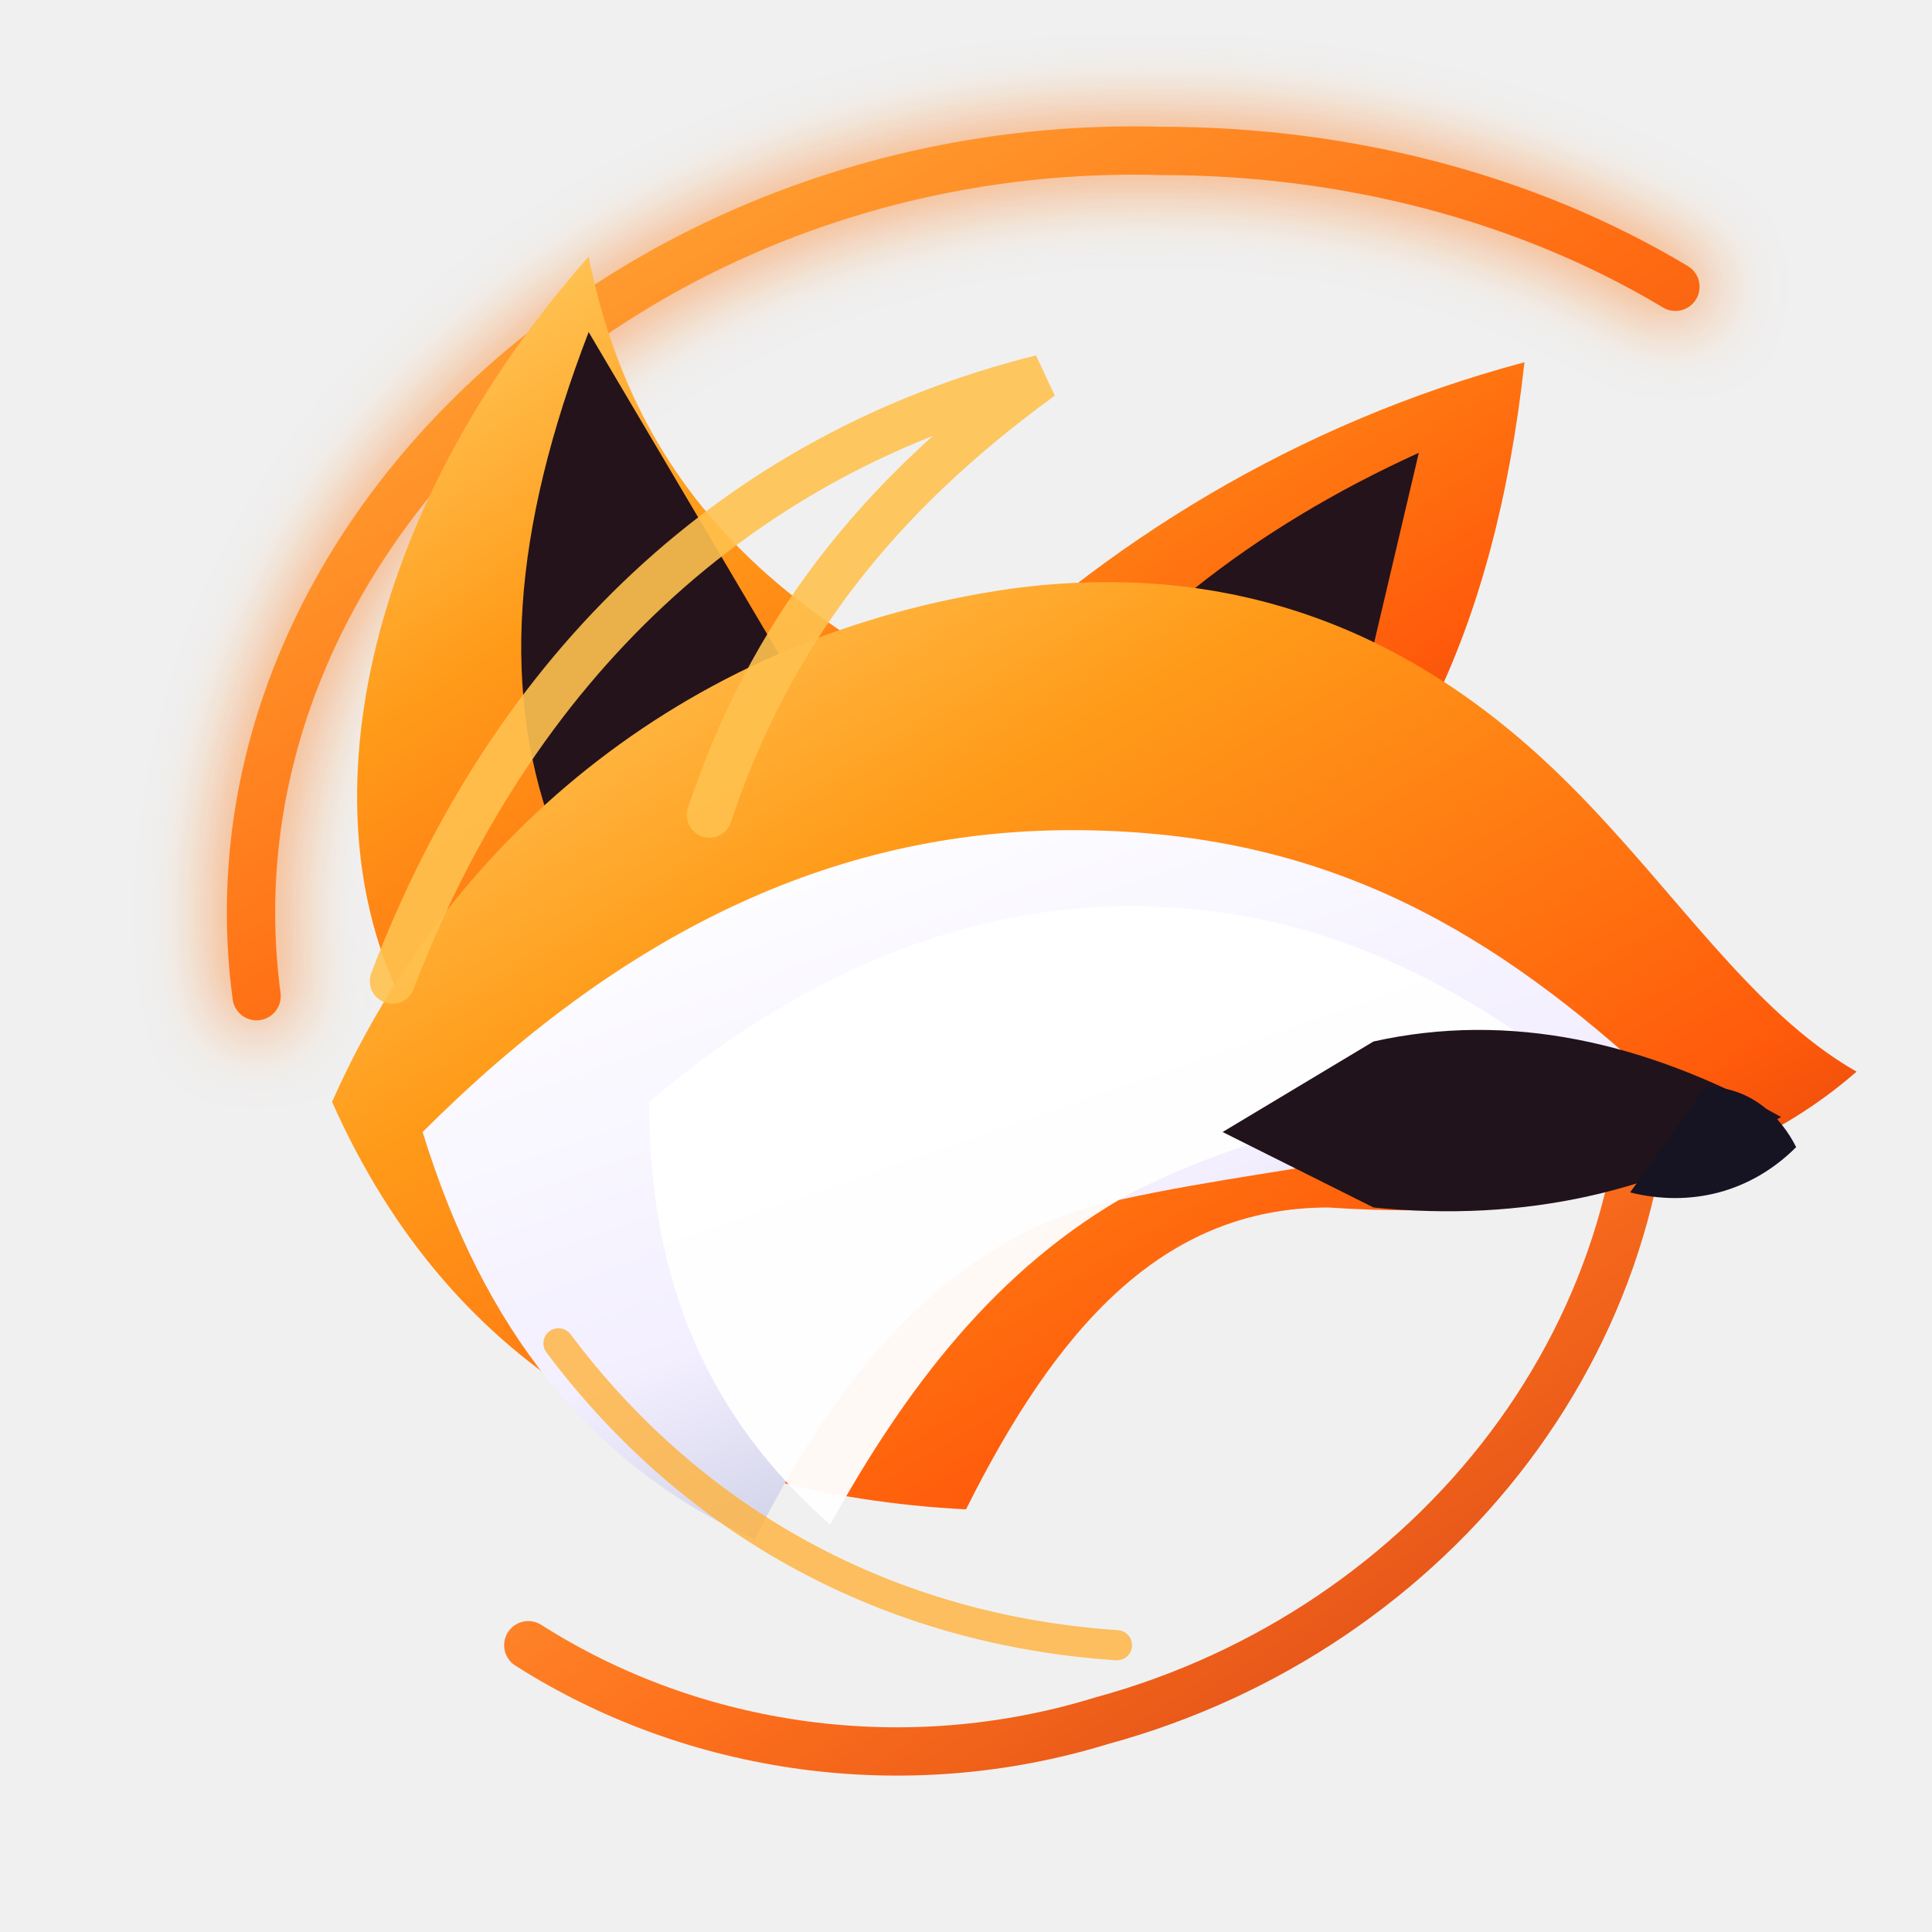
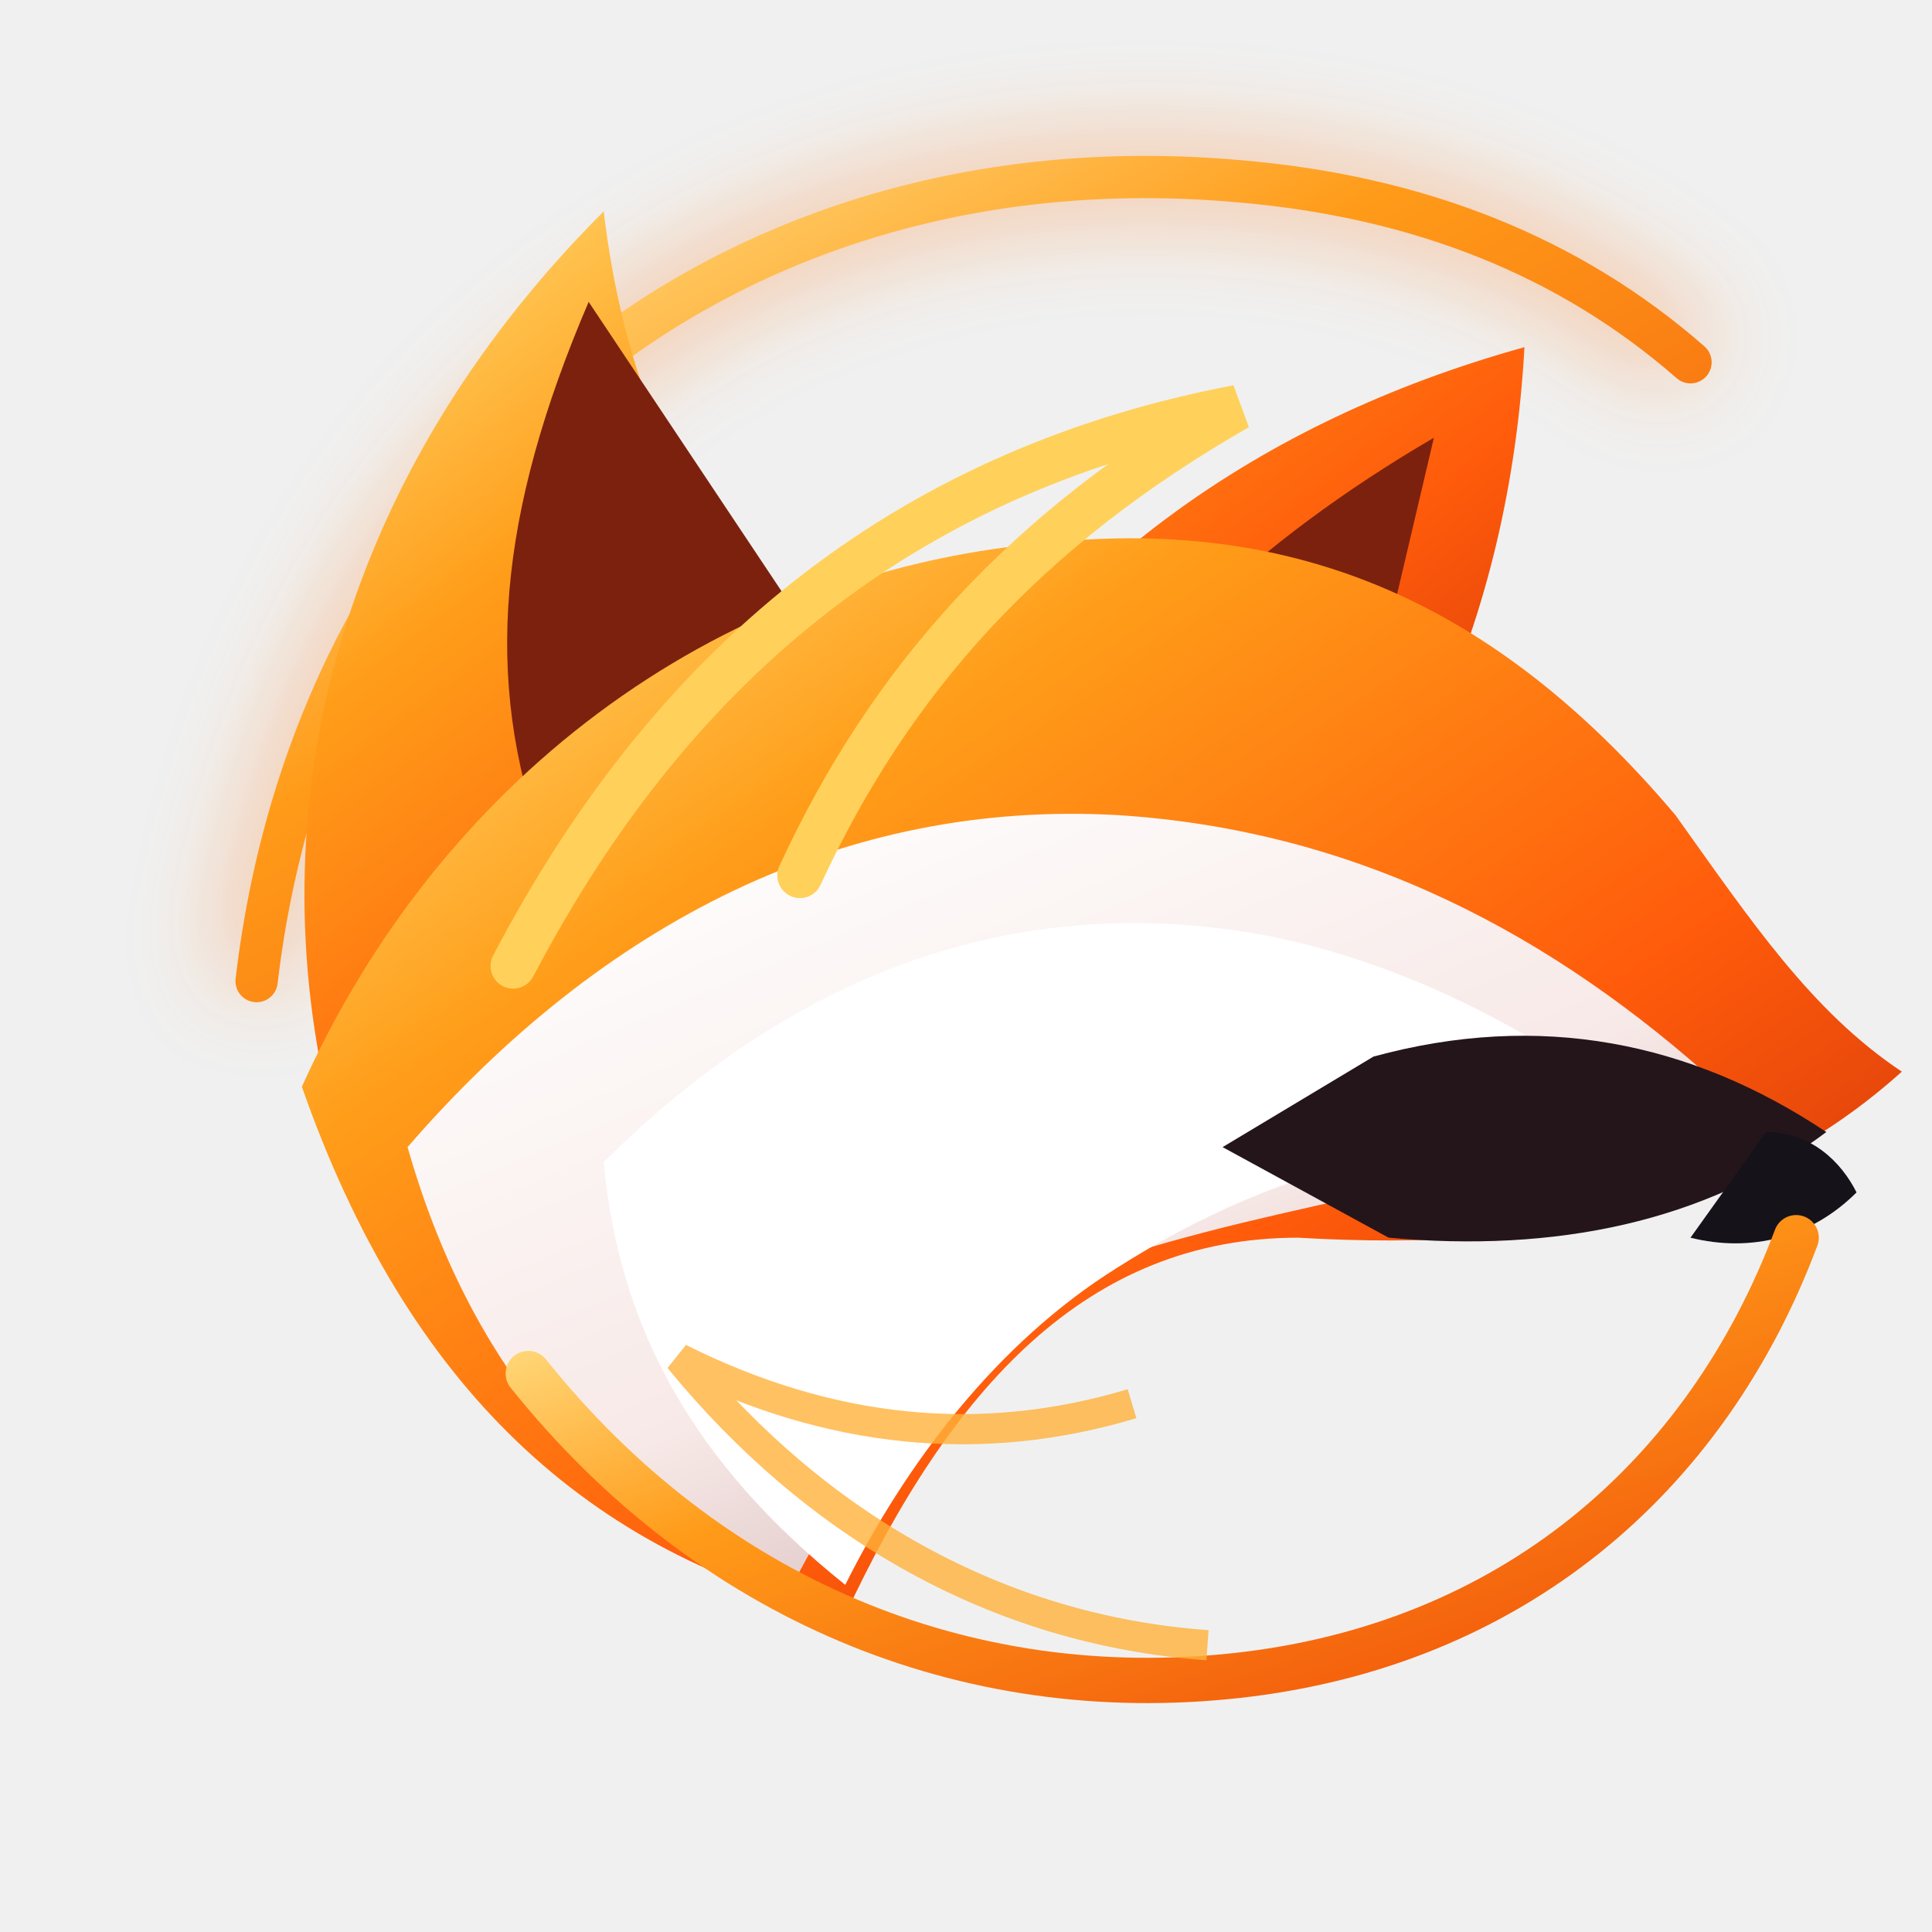
<svg xmlns="http://www.w3.org/2000/svg" viewBox="0 0 128 128">
  <defs>
-     <linearGradient id="orange" x1="0" y1="0" x2="1" y2="1">
-       <stop stop-color="#ffd36b" />
-       <stop offset=".32" stop-color="#ff9b19" />
-       <stop offset=".72" stop-color="#ff5a0b" />
-       <stop offset="1" stop-color="#b92d12" />
+     <linearGradient id="fur" x1="0" y1="0" x2="1" y2="1">
+       <stop stop-color="#ffe17a" />
+       <stop offset=".28" stop-color="#ff9d19" />
+       <stop offset=".62" stop-color="#ff5b0b" />
+       <stop offset="1" stop-color="#bd260b" />
    </linearGradient>
-     <linearGradient id="white" x1=".2" y1="0" x2=".8" y2="1">
+     <linearGradient id="light" x1=".15" y1="0" x2=".85" y2="1">
      <stop stop-color="#fff" />
-       <stop offset=".55" stop-color="#f3efff" />
-       <stop offset="1" stop-color="#aeb5d1" />
+       <stop offset=".55" stop-color="#f7e9e7" />
+       <stop offset="1" stop-color="#c6a6a8" />
    </linearGradient>
-     <linearGradient id="glow" x1="0" y1="0" x2="1" y2="1">
-       <stop stop-color="#ffb53e" />
-       <stop offset=".55" stop-color="#ff6b12" />
-       <stop offset="1" stop-color="#d43a0d" />
+     <linearGradient id="gold" x1="0" y1="0" x2="1" y2="1">
+       <stop stop-color="#fff0a0" />
+       <stop offset=".4" stop-color="#ff9b19" />
+       <stop offset="1" stop-color="#f04a08" />
    </linearGradient>
-     <filter id="soft" x="-50%" y="-50%" width="200%" height="200%">
-       <feGaussianBlur stdDeviation="2.2" />
+     <filter id="glow" x="-40%" y="-40%" width="180%" height="180%">
+       <feGaussianBlur stdDeviation="3" />
    </filter>
  </defs>
-   <path d="M17 66C13 36 42 9 77 10c12 0 24 3 34 9" fill="none" stroke="#ff7917" stroke-width="5" stroke-linecap="round" opacity=".55" filter="url(#soft)" />
-   <path d="M17 66C13 36 42 9 77 10c12 0 24 3 34 9" fill="none" stroke="url(#glow)" stroke-width="3.2" stroke-linecap="round" />
-   <path d="M109 65c2 23-14 43-36 49-13 4-27 2-38-5" fill="none" stroke="url(#glow)" stroke-width="3.2" stroke-linecap="round" opacity=".95" />
-   <path d="M27 67C20 54 24 34 39 17c3 15 12 23 24 29 10-10 23-18 38-22-2 18-8 30-19 39" fill="url(#orange)" />
-   <path d="M39 22c-5 13-6 24-2 34l15-12zM94 30c-11 5-20 12-26 21l22-4z" fill="#24131a" />
-   <path d="M22 73c8-18 24-31 45-34 15-2 27 3 37 13 7 7 12 15 19 19-8 7-20 10-35 9-11 0-18 8-24 20-19-1-34-9-42-27z" fill="url(#orange)" />
-   <path d="M28 75c13-13 27-20 43-20 16 0 27 6 38 16-12 6-25 6-37 9-10 3-17 12-22 22-11-5-18-14-22-27z" fill="url(#white)" />
-   <path d="M43 73c13-11 27-15 41-12 9 2 17 7 25 14-13-3-24-1-34 4-9 5-15 13-20 22-8-7-12-16-12-28z" fill="#fff" opacity=".96" />
-   <path d="M91 69c9-2 18 0 27 5-8 5-17 7-27 6l-10-5z" fill="#21131b" />
-   <path d="M113 72c3 0 5 2 6 4-3 3-7 4-11 3z" fill="#161322" />
-   <path d="M26 65c8-21 23-35 43-40-11 8-18 17-22 29" fill="none" stroke="#ffc14e" stroke-width="3" stroke-linecap="round" opacity=".9" />
-   <path d="M37 89c9 12 22 19 37 20" fill="none" stroke="#ffb13a" stroke-width="2" stroke-linecap="round" opacity=".8" />
+   <path d="M17 65C21 31 48 9 82 12c12 1 22 5 30 12" fill="none" stroke="#ff7814" stroke-width="5" opacity=".35" filter="url(#glow)" />
+   <path d="M17 65C21 31 48 9 82 12c12 1 22 5 30 12" fill="none" stroke="url(#gold)" stroke-width="2.8" stroke-linecap="round" />
+   <path d="M22 74C17 54 22 32 40 14c2 17 10 28 22 37 8-13 21-23 39-28-1 18-8 34-21 45" fill="url(#fur)" />
+   <path d="M39 20c-6 14-7 25-3 36l17-15zM95 29C83 36 75 44 68 54l23-8z" fill="#7c210e" />
+   <path d="M20 72c9-20 27-34 49-36 18-2 31 5 42 18 5 7 9 13 15 17-10 9-23 12-40 11-14 0-23 10-30 25-17-4-29-15-36-35z" fill="url(#fur)" />
+   <path d="M27 76c13-15 29-23 47-22 16 1 29 8 40 18-13 6-26 7-39 11-11 4-18 13-23 23-13-6-21-16-25-30z" fill="url(#light)" />
+   <path d="M40 77c13-13 28-18 44-15 10 2 19 7 28 14-15-2-27 1-38 8-8 5-14 13-18 21-10-8-15-17-16-28z" fill="#fff" />
+   <path d="M91 70c11-3 21-1 30 5-8 6-18 8-29 7l-11-6z" fill="#24151b" />
+   <path d="M117 75c3 0 5 2 6 4-3 3-7 4-11 3z" fill="#15121a" />
+   <path d="M34 64c11-21 27-33 48-37-14 8-23 18-29 31" fill="none" stroke="#ffd15a" stroke-width="3" stroke-linecap="round" />
+   <path d="M35 91c12 15 29 22 47 20 18-2 31-13 37-29" fill="none" stroke="url(#gold)" stroke-width="3" stroke-linecap="round" />
+   <path d="M80 109c-14-1-26-8-35-19 10 5 20 6 30 3" fill="none" stroke="#ffb13a" stroke-width="2" opacity=".8" />
</svg>
